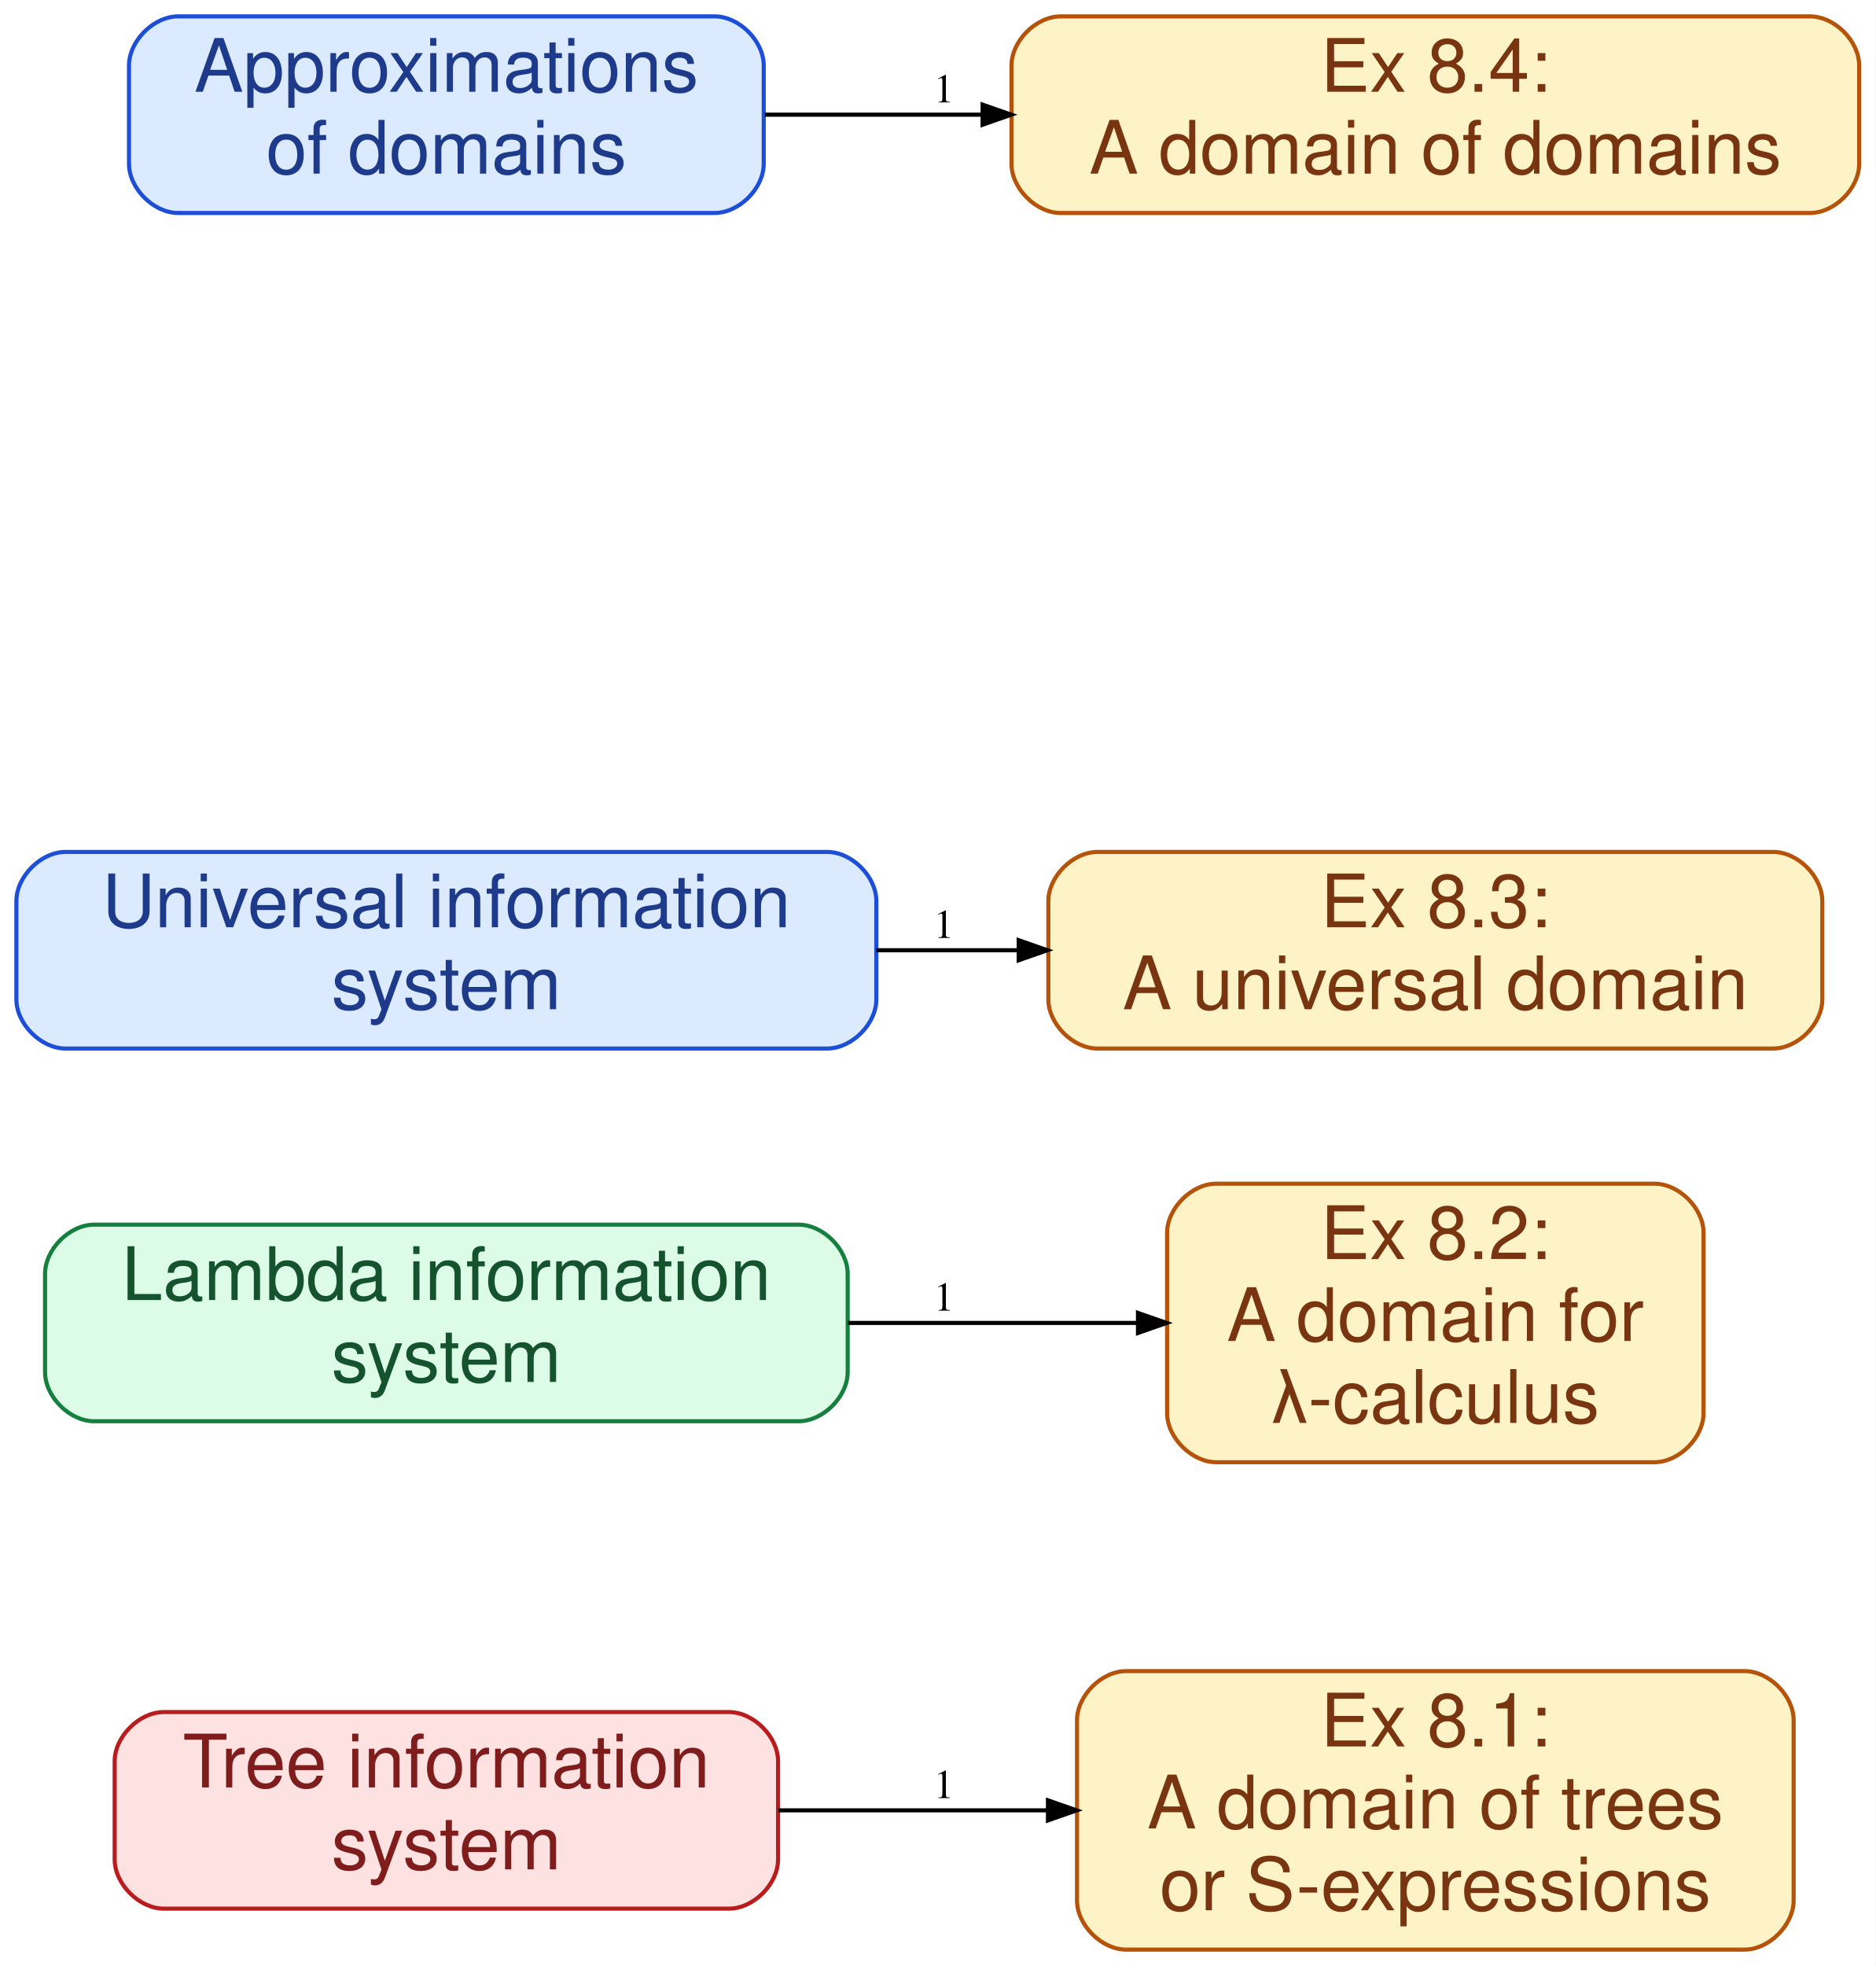
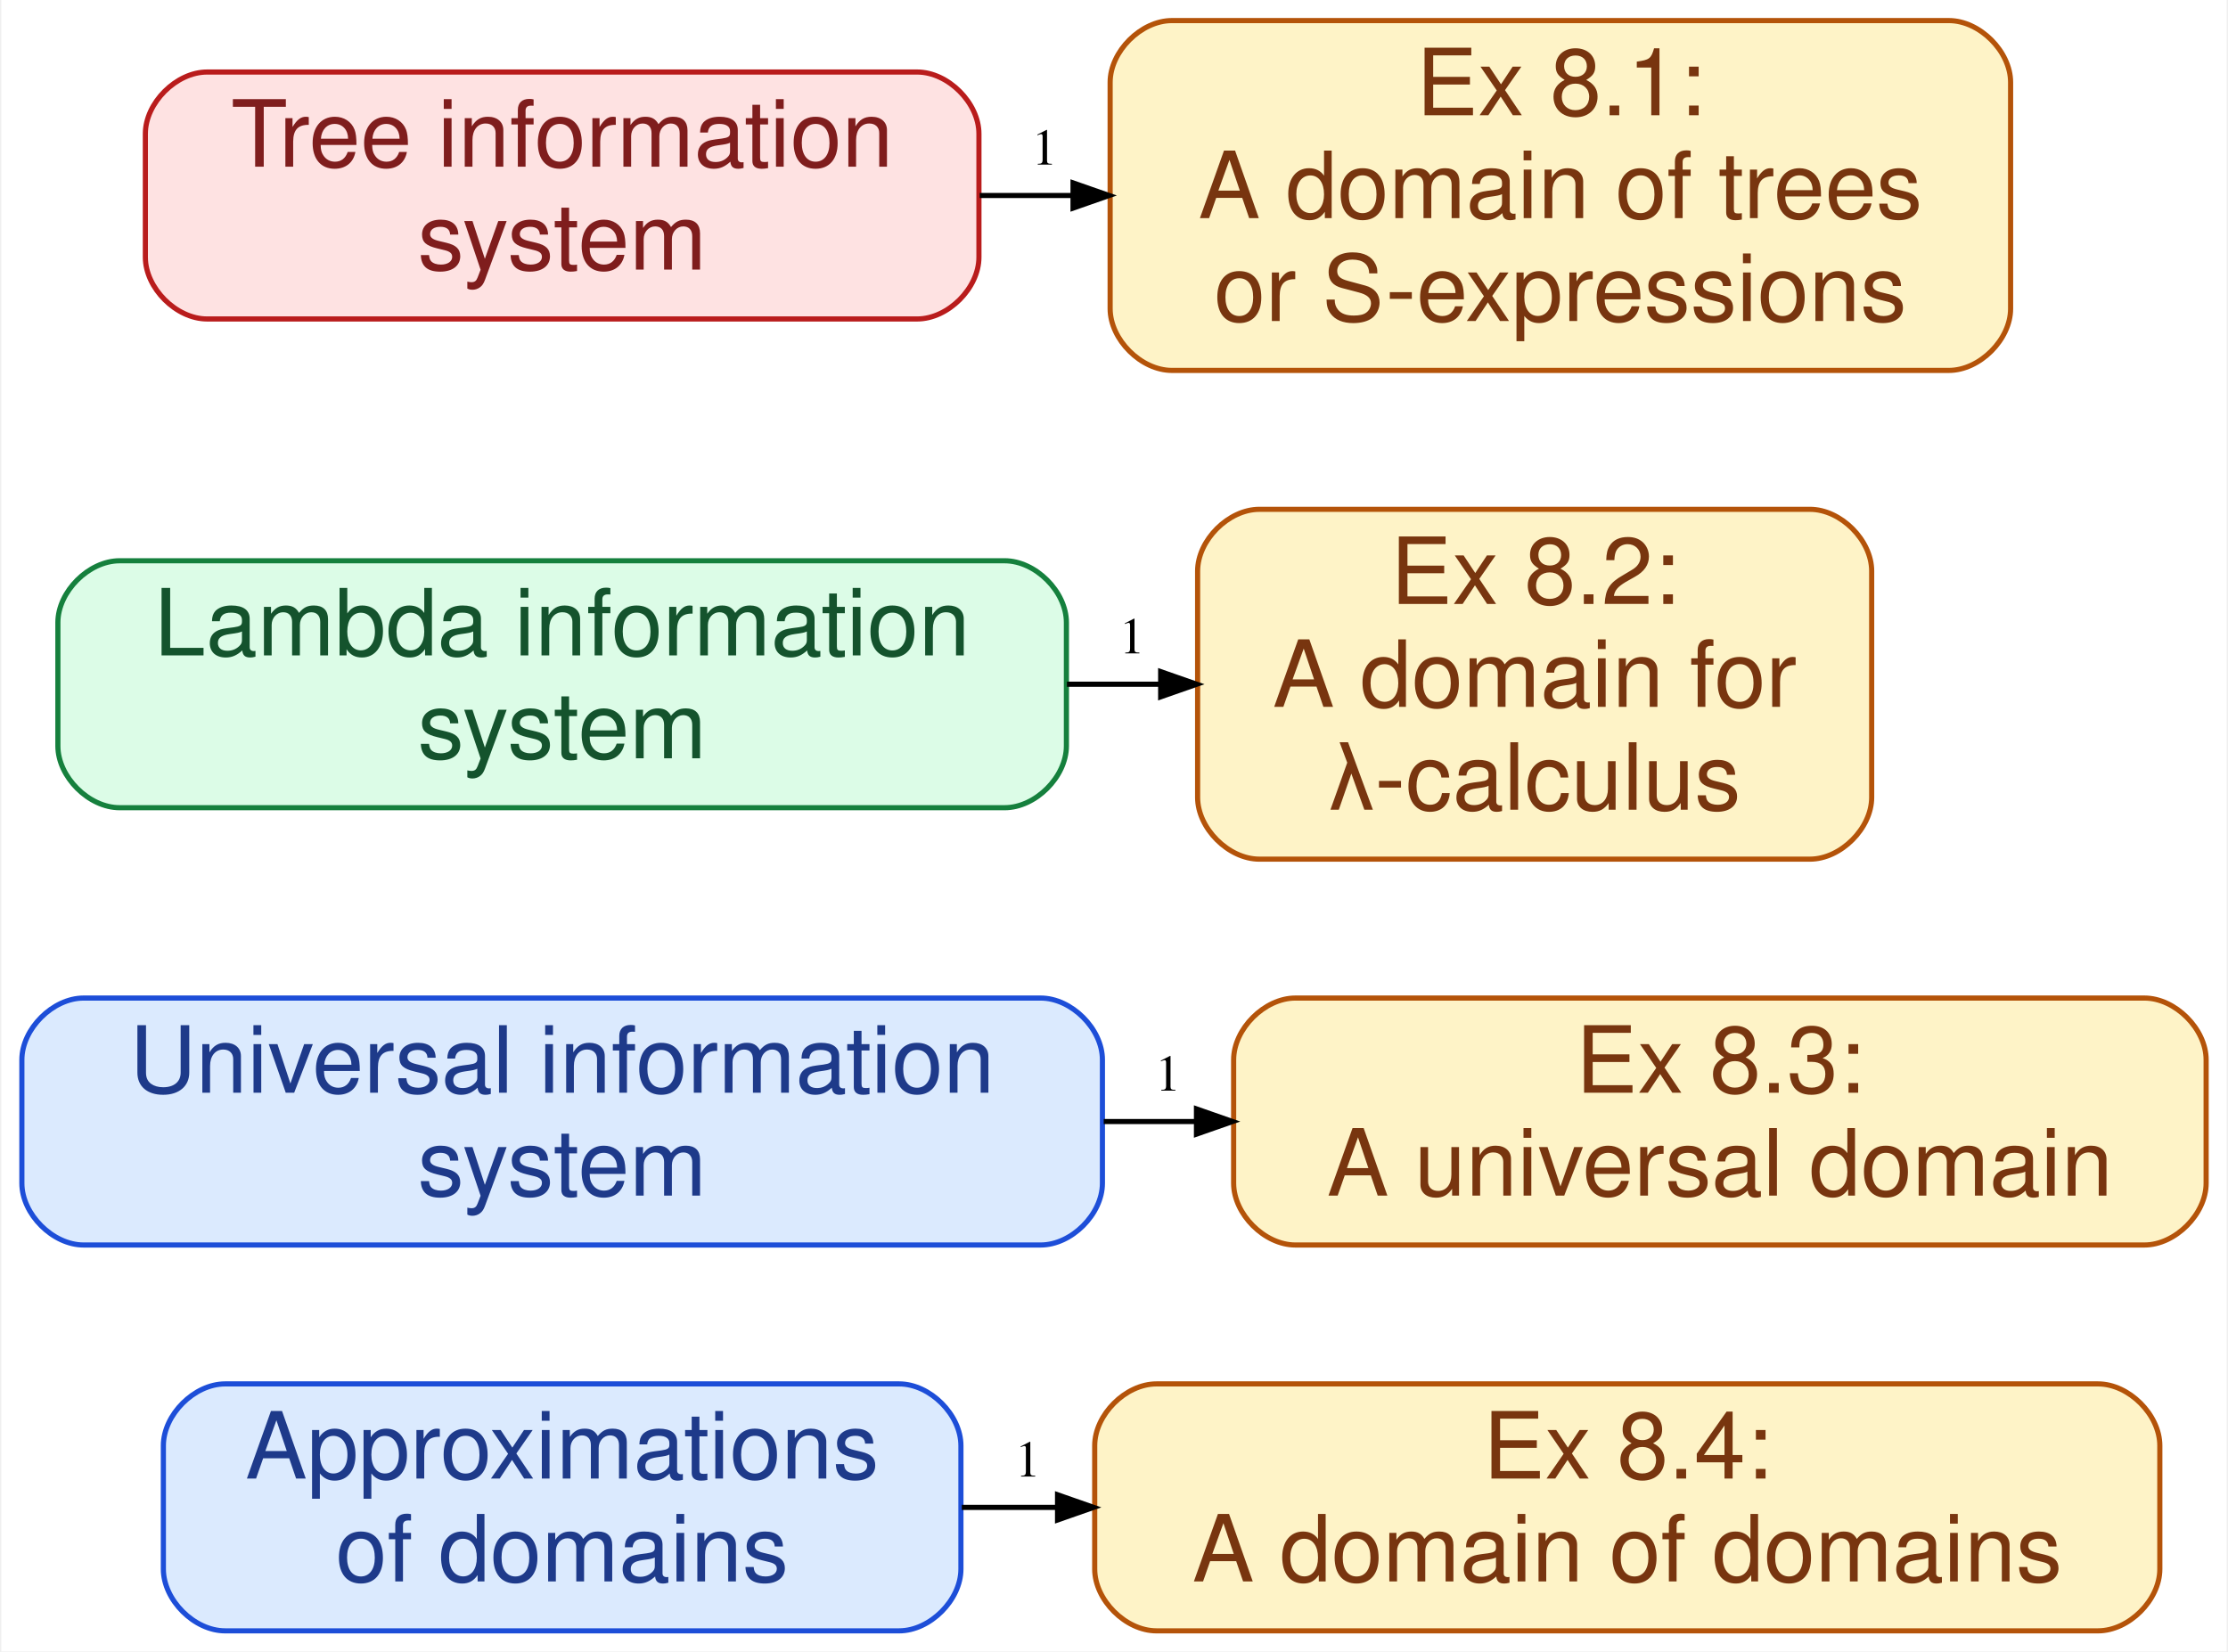
- <svg xmlns="http://www.w3.org/2000/svg" width="458pt" height="480pt" viewBox="0.00 0.00 458.00 480.00">
-   <g id="graph0" class="graph" transform="scale(1 1) rotate(0) translate(4 476)">
-     <polygon fill="white" stroke="transparent" points="-4,4 -4,-476 454,-476 454,4 -4,4" />
+ <svg xmlns="http://www.w3.org/2000/svg" width="433pt" height="321pt" viewBox="0.00 0.00 432.50 321.00">
+   <g id="graph0" class="graph" transform="scale(1 1) rotate(0) translate(4 317)">
+     <polygon fill="white" stroke="transparent" points="-4,4 -4,-317 428.5,-317 428.5,4 -4,4" />
    <g id="node1" class="node">
-       <path fill="#fef3c7" stroke="#b45309" d="M422,-68C422,-68 271,-68 271,-68 265,-68 259,-62 259,-56 259,-56 259,-12 259,-12 259,-6 265,0 271,0 271,0 422,0 422,0 428,0 434,-6 434,-12 434,-12 434,-56 434,-56 434,-62 428,-68 422,-68" />
-       <text text-anchor="middle" x="346.5" y="-49.6" font-family="Helvetica,sans-Serif" font-size="18.00" fill="#78350f">Ex 8.1:</text>
-       <text text-anchor="middle" x="346.5" y="-29.6" font-family="Helvetica,sans-Serif" font-size="18.00" fill="#78350f">A domain of trees</text>
-       <text text-anchor="middle" x="346.5" y="-9.6" font-family="Helvetica,sans-Serif" font-size="18.00" fill="#78350f">or S-expressions</text>
+       <path fill="#fee2e2" stroke="#b91c1c" d="M174,-303C174,-303 36,-303 36,-303 30,-303 24,-297 24,-291 24,-291 24,-267 24,-267 24,-261 30,-255 36,-255 36,-255 174,-255 174,-255 180,-255 186,-261 186,-267 186,-267 186,-291 186,-291 186,-297 180,-303 174,-303" />
+       <text text-anchor="middle" x="105" y="-284.6" font-family="Helvetica,sans-Serif" font-size="18.00" fill="#7f1d1d">Tree information</text>
+       <text text-anchor="middle" x="105" y="-264.6" font-family="Helvetica,sans-Serif" font-size="18.00" fill="#7f1d1d">system</text>
    </g>
    <g id="node2" class="node">
-       <path fill="#fee2e2" stroke="#b91c1c" d="M174,-58C174,-58 36,-58 36,-58 30,-58 24,-52 24,-46 24,-46 24,-22 24,-22 24,-16 30,-10 36,-10 36,-10 174,-10 174,-10 180,-10 186,-16 186,-22 186,-22 186,-46 186,-46 186,-52 180,-58 174,-58" />
-       <text text-anchor="middle" x="105" y="-39.6" font-family="Helvetica,sans-Serif" font-size="18.00" fill="#7f1d1d">Tree information</text>
-       <text text-anchor="middle" x="105" y="-19.6" font-family="Helvetica,sans-Serif" font-size="18.00" fill="#7f1d1d">system</text>
+       <path fill="#fef3c7" stroke="#b45309" d="M374.5,-313C374.5,-313 223.5,-313 223.5,-313 217.5,-313 211.5,-307 211.5,-301 211.5,-301 211.5,-257 211.5,-257 211.5,-251 217.5,-245 223.5,-245 223.5,-245 374.5,-245 374.5,-245 380.5,-245 386.5,-251 386.5,-257 386.5,-257 386.5,-301 386.5,-301 386.5,-307 380.5,-313 374.5,-313" />
+       <text text-anchor="middle" x="299" y="-294.6" font-family="Helvetica,sans-Serif" font-size="18.00" fill="#78350f">Ex 8.1:</text>
+       <text text-anchor="middle" x="299" y="-274.6" font-family="Helvetica,sans-Serif" font-size="18.00" fill="#78350f">A domain of trees</text>
+       <text text-anchor="middle" x="299" y="-254.6" font-family="Helvetica,sans-Serif" font-size="18.00" fill="#78350f">or S-expressions</text>
    </g>
    <g id="edge3" class="edge">
-       <path fill="none" stroke="black" d="M186.08,-34C207.19,-34 230.15,-34 251.9,-34" />
-       <polygon fill="black" stroke="black" points="251.91,-36.45 258.91,-34 251.91,-31.55 251.91,-36.45" />
-       <text text-anchor="middle" x="226.5" y="-37" font-family="Times,serif" font-size="10.00">1</text>
+       <path fill="none" stroke="black" d="M186.15,-279C192.12,-279 198.17,-279 204.21,-279" />
+       <polygon fill="black" stroke="black" points="204.29,-281.45 211.29,-279 204.29,-276.55 204.29,-281.45" />
+       <text text-anchor="middle" x="198.75" y="-285" font-family="Times,serif" font-size="10.00">1</text>
    </g>
    <g id="node3" class="node">
-       <path fill="#fef3c7" stroke="#b45309" d="M400,-187C400,-187 293,-187 293,-187 287,-187 281,-181 281,-175 281,-175 281,-131 281,-131 281,-125 287,-119 293,-119 293,-119 400,-119 400,-119 406,-119 412,-125 412,-131 412,-131 412,-175 412,-175 412,-181 406,-187 400,-187" />
-       <text text-anchor="middle" x="346.5" y="-168.6" font-family="Helvetica,sans-Serif" font-size="18.00" fill="#78350f">Ex 8.2:</text>
-       <text text-anchor="middle" x="346.5" y="-148.6" font-family="Helvetica,sans-Serif" font-size="18.00" fill="#78350f">A domain for</text>
-       <text text-anchor="middle" x="346.5" y="-128.6" font-family="Helvetica,sans-Serif" font-size="18.00" fill="#78350f">λ-calculus</text>
+       <path fill="#dcfce7" stroke="#15803d" d="M191,-208C191,-208 19,-208 19,-208 13,-208 7,-202 7,-196 7,-196 7,-172 7,-172 7,-166 13,-160 19,-160 19,-160 191,-160 191,-160 197,-160 203,-166 203,-172 203,-172 203,-196 203,-196 203,-202 197,-208 191,-208" />
+       <text text-anchor="middle" x="105" y="-189.6" font-family="Helvetica,sans-Serif" font-size="18.00" fill="#14532d">Lambda information</text>
+       <text text-anchor="middle" x="105" y="-169.6" font-family="Helvetica,sans-Serif" font-size="18.00" fill="#14532d">system</text>
    </g>
    <g id="node4" class="node">
-       <path fill="#dcfce7" stroke="#15803d" d="M191,-177C191,-177 19,-177 19,-177 13,-177 7,-171 7,-165 7,-165 7,-141 7,-141 7,-135 13,-129 19,-129 19,-129 191,-129 191,-129 197,-129 203,-135 203,-141 203,-141 203,-165 203,-165 203,-171 197,-177 191,-177" />
-       <text text-anchor="middle" x="105" y="-158.6" font-family="Helvetica,sans-Serif" font-size="18.00" fill="#14532d">Lambda information</text>
-       <text text-anchor="middle" x="105" y="-138.6" font-family="Helvetica,sans-Serif" font-size="18.00" fill="#14532d">system</text>
+       <path fill="#fef3c7" stroke="#b45309" d="M347.5,-218C347.5,-218 240.5,-218 240.5,-218 234.5,-218 228.5,-212 228.5,-206 228.5,-206 228.5,-162 228.5,-162 228.5,-156 234.5,-150 240.5,-150 240.5,-150 347.5,-150 347.5,-150 353.5,-150 359.5,-156 359.5,-162 359.5,-162 359.5,-206 359.5,-206 359.5,-212 353.5,-218 347.5,-218" />
+       <text text-anchor="middle" x="294" y="-199.6" font-family="Helvetica,sans-Serif" font-size="18.00" fill="#78350f">Ex 8.2:</text>
+       <text text-anchor="middle" x="294" y="-179.6" font-family="Helvetica,sans-Serif" font-size="18.00" fill="#78350f">A domain for</text>
+       <text text-anchor="middle" x="294" y="-159.6" font-family="Helvetica,sans-Serif" font-size="18.00" fill="#78350f">λ-calculus</text>
    </g>
    <g id="edge2" class="edge">
-       <path fill="none" stroke="black" d="M203.07,-153C226.7,-153 251.56,-153 273.78,-153" />
-       <polygon fill="black" stroke="black" points="273.89,-155.45 280.89,-153 273.89,-150.55 273.89,-155.45" />
-       <text text-anchor="middle" x="226.5" y="-156" font-family="Times,serif" font-size="10.00">1</text>
+       <path fill="none" stroke="black" d="M203.1,-184C209.1,-184 215.09,-184 220.95,-184" />
+       <polygon fill="black" stroke="black" points="221.32,-186.45 228.32,-184 221.32,-181.55 221.32,-186.45" />
+       <text text-anchor="middle" x="215.75" y="-190" font-family="Times,serif" font-size="10.00">1</text>
    </g>
    <g id="node5" class="node">
-       <path fill="#fef3c7" stroke="#b45309" d="M429,-268C429,-268 264,-268 264,-268 258,-268 252,-262 252,-256 252,-256 252,-232 252,-232 252,-226 258,-220 264,-220 264,-220 429,-220 429,-220 435,-220 441,-226 441,-232 441,-232 441,-256 441,-256 441,-262 435,-268 429,-268" />
-       <text text-anchor="middle" x="346.5" y="-249.6" font-family="Helvetica,sans-Serif" font-size="18.00" fill="#78350f">Ex 8.3:</text>
-       <text text-anchor="middle" x="346.5" y="-229.6" font-family="Helvetica,sans-Serif" font-size="18.00" fill="#78350f">A universal domain</text>
+       <path fill="#dbeafe" stroke="#1d4ed8" d="M198,-123C198,-123 12,-123 12,-123 6,-123 0,-117 0,-111 0,-111 0,-87 0,-87 0,-81 6,-75 12,-75 12,-75 198,-75 198,-75 204,-75 210,-81 210,-87 210,-87 210,-111 210,-111 210,-117 204,-123 198,-123" />
+       <text text-anchor="middle" x="105" y="-104.6" font-family="Helvetica,sans-Serif" font-size="18.00" fill="#1e3a8a">Universal information</text>
+       <text text-anchor="middle" x="105" y="-84.6" font-family="Helvetica,sans-Serif" font-size="18.00" fill="#1e3a8a">system</text>
    </g>
    <g id="node6" class="node">
-       <path fill="#dbeafe" stroke="#1d4ed8" d="M198,-268C198,-268 12,-268 12,-268 6,-268 0,-262 0,-256 0,-256 0,-232 0,-232 0,-226 6,-220 12,-220 12,-220 198,-220 198,-220 204,-220 210,-226 210,-232 210,-232 210,-256 210,-256 210,-262 204,-268 198,-268" />
-       <text text-anchor="middle" x="105" y="-249.6" font-family="Helvetica,sans-Serif" font-size="18.00" fill="#1e3a8a">Universal information</text>
-       <text text-anchor="middle" x="105" y="-229.6" font-family="Helvetica,sans-Serif" font-size="18.00" fill="#1e3a8a">system</text>
+       <path fill="#fef3c7" stroke="#b45309" d="M412.5,-123C412.5,-123 247.5,-123 247.5,-123 241.5,-123 235.5,-117 235.5,-111 235.5,-111 235.5,-87 235.5,-87 235.5,-81 241.5,-75 247.5,-75 247.5,-75 412.5,-75 412.5,-75 418.5,-75 424.5,-81 424.5,-87 424.5,-87 424.5,-111 424.5,-111 424.5,-117 418.5,-123 412.5,-123" />
+       <text text-anchor="middle" x="330" y="-104.6" font-family="Helvetica,sans-Serif" font-size="18.00" fill="#78350f">Ex 8.3:</text>
+       <text text-anchor="middle" x="330" y="-84.6" font-family="Helvetica,sans-Serif" font-size="18.00" fill="#78350f">A universal domain</text>
    </g>
    <g id="edge4" class="edge">
-       <path fill="none" stroke="black" d="M210,-244C221.5,-244 233.2,-244 244.66,-244" />
-       <polygon fill="black" stroke="black" points="244.76,-246.45 251.76,-244 244.76,-241.55 244.76,-246.45" />
-       <text text-anchor="middle" x="226.5" y="-247" font-family="Times,serif" font-size="10.00">1</text>
+       <path fill="none" stroke="black" d="M210.25,-99C216.25,-99 222.28,-99 228.27,-99" />
+       <polygon fill="black" stroke="black" points="228.28,-101.45 235.28,-99 228.28,-96.55 228.28,-101.45" />
+       <text text-anchor="middle" x="222.75" y="-105" font-family="Times,serif" font-size="10.00">1</text>
    </g>
    <g id="node7" class="node">
-       <path fill="#fef3c7" stroke="#b45309" d="M438,-472C438,-472 255,-472 255,-472 249,-472 243,-466 243,-460 243,-460 243,-436 243,-436 243,-430 249,-424 255,-424 255,-424 438,-424 438,-424 444,-424 450,-430 450,-436 450,-436 450,-460 450,-460 450,-466 444,-472 438,-472" />
-       <text text-anchor="middle" x="346.5" y="-453.6" font-family="Helvetica,sans-Serif" font-size="18.00" fill="#78350f">Ex 8.4:</text>
-       <text text-anchor="middle" x="346.5" y="-433.6" font-family="Helvetica,sans-Serif" font-size="18.00" fill="#78350f">A domain of domains</text>
+       <path fill="#dbeafe" stroke="#1d4ed8" d="M170.5,-48C170.5,-48 39.5,-48 39.5,-48 33.5,-48 27.5,-42 27.5,-36 27.5,-36 27.5,-12 27.5,-12 27.5,-6 33.5,0 39.5,0 39.5,0 170.5,0 170.5,0 176.5,0 182.5,-6 182.5,-12 182.5,-12 182.5,-36 182.5,-36 182.5,-42 176.5,-48 170.5,-48" />
+       <text text-anchor="middle" x="105" y="-29.6" font-family="Helvetica,sans-Serif" font-size="18.00" fill="#1e3a8a">Approximations</text>
+       <text text-anchor="middle" x="105" y="-9.6" font-family="Helvetica,sans-Serif" font-size="18.00" fill="#1e3a8a">of domains</text>
    </g>
    <g id="node8" class="node">
-       <path fill="#dbeafe" stroke="#1d4ed8" d="M170.5,-472C170.5,-472 39.5,-472 39.5,-472 33.5,-472 27.5,-466 27.5,-460 27.5,-460 27.5,-436 27.5,-436 27.5,-430 33.5,-424 39.5,-424 39.5,-424 170.5,-424 170.5,-424 176.5,-424 182.5,-430 182.5,-436 182.5,-436 182.5,-460 182.5,-460 182.5,-466 176.5,-472 170.5,-472" />
-       <text text-anchor="middle" x="105" y="-453.6" font-family="Helvetica,sans-Serif" font-size="18.00" fill="#1e3a8a">Approximations</text>
-       <text text-anchor="middle" x="105" y="-433.6" font-family="Helvetica,sans-Serif" font-size="18.00" fill="#1e3a8a">of domains</text>
+       <path fill="#fef3c7" stroke="#b45309" d="M403.5,-48C403.5,-48 220.5,-48 220.5,-48 214.5,-48 208.5,-42 208.5,-36 208.5,-36 208.5,-12 208.5,-12 208.5,-6 214.5,0 220.5,0 220.5,0 403.5,0 403.5,0 409.5,0 415.5,-6 415.5,-12 415.5,-12 415.5,-36 415.5,-36 415.5,-42 409.5,-48 403.5,-48" />
+       <text text-anchor="middle" x="312" y="-29.6" font-family="Helvetica,sans-Serif" font-size="18.00" fill="#78350f">Ex 8.4:</text>
+       <text text-anchor="middle" x="312" y="-9.6" font-family="Helvetica,sans-Serif" font-size="18.00" fill="#78350f">A domain of domains</text>
    </g>
    <g id="edge1" class="edge">
-       <path fill="none" stroke="black" d="M182.77,-448C199.68,-448 217.91,-448 235.83,-448" />
-       <polygon fill="black" stroke="black" points="235.95,-450.45 242.95,-448 235.95,-445.55 235.95,-450.45" />
-       <text text-anchor="middle" x="226.5" y="-451" font-family="Times,serif" font-size="10.00">1</text>
+       <path fill="none" stroke="black" d="M182.67,-24C188.69,-24 194.83,-24 201.01,-24" />
+       <polygon fill="black" stroke="black" points="201.28,-26.45 208.28,-24 201.28,-21.55 201.28,-26.45" />
+       <text text-anchor="middle" x="195.5" y="-30" font-family="Times,serif" font-size="10.00">1</text>
    </g>
  </g>
</svg>
